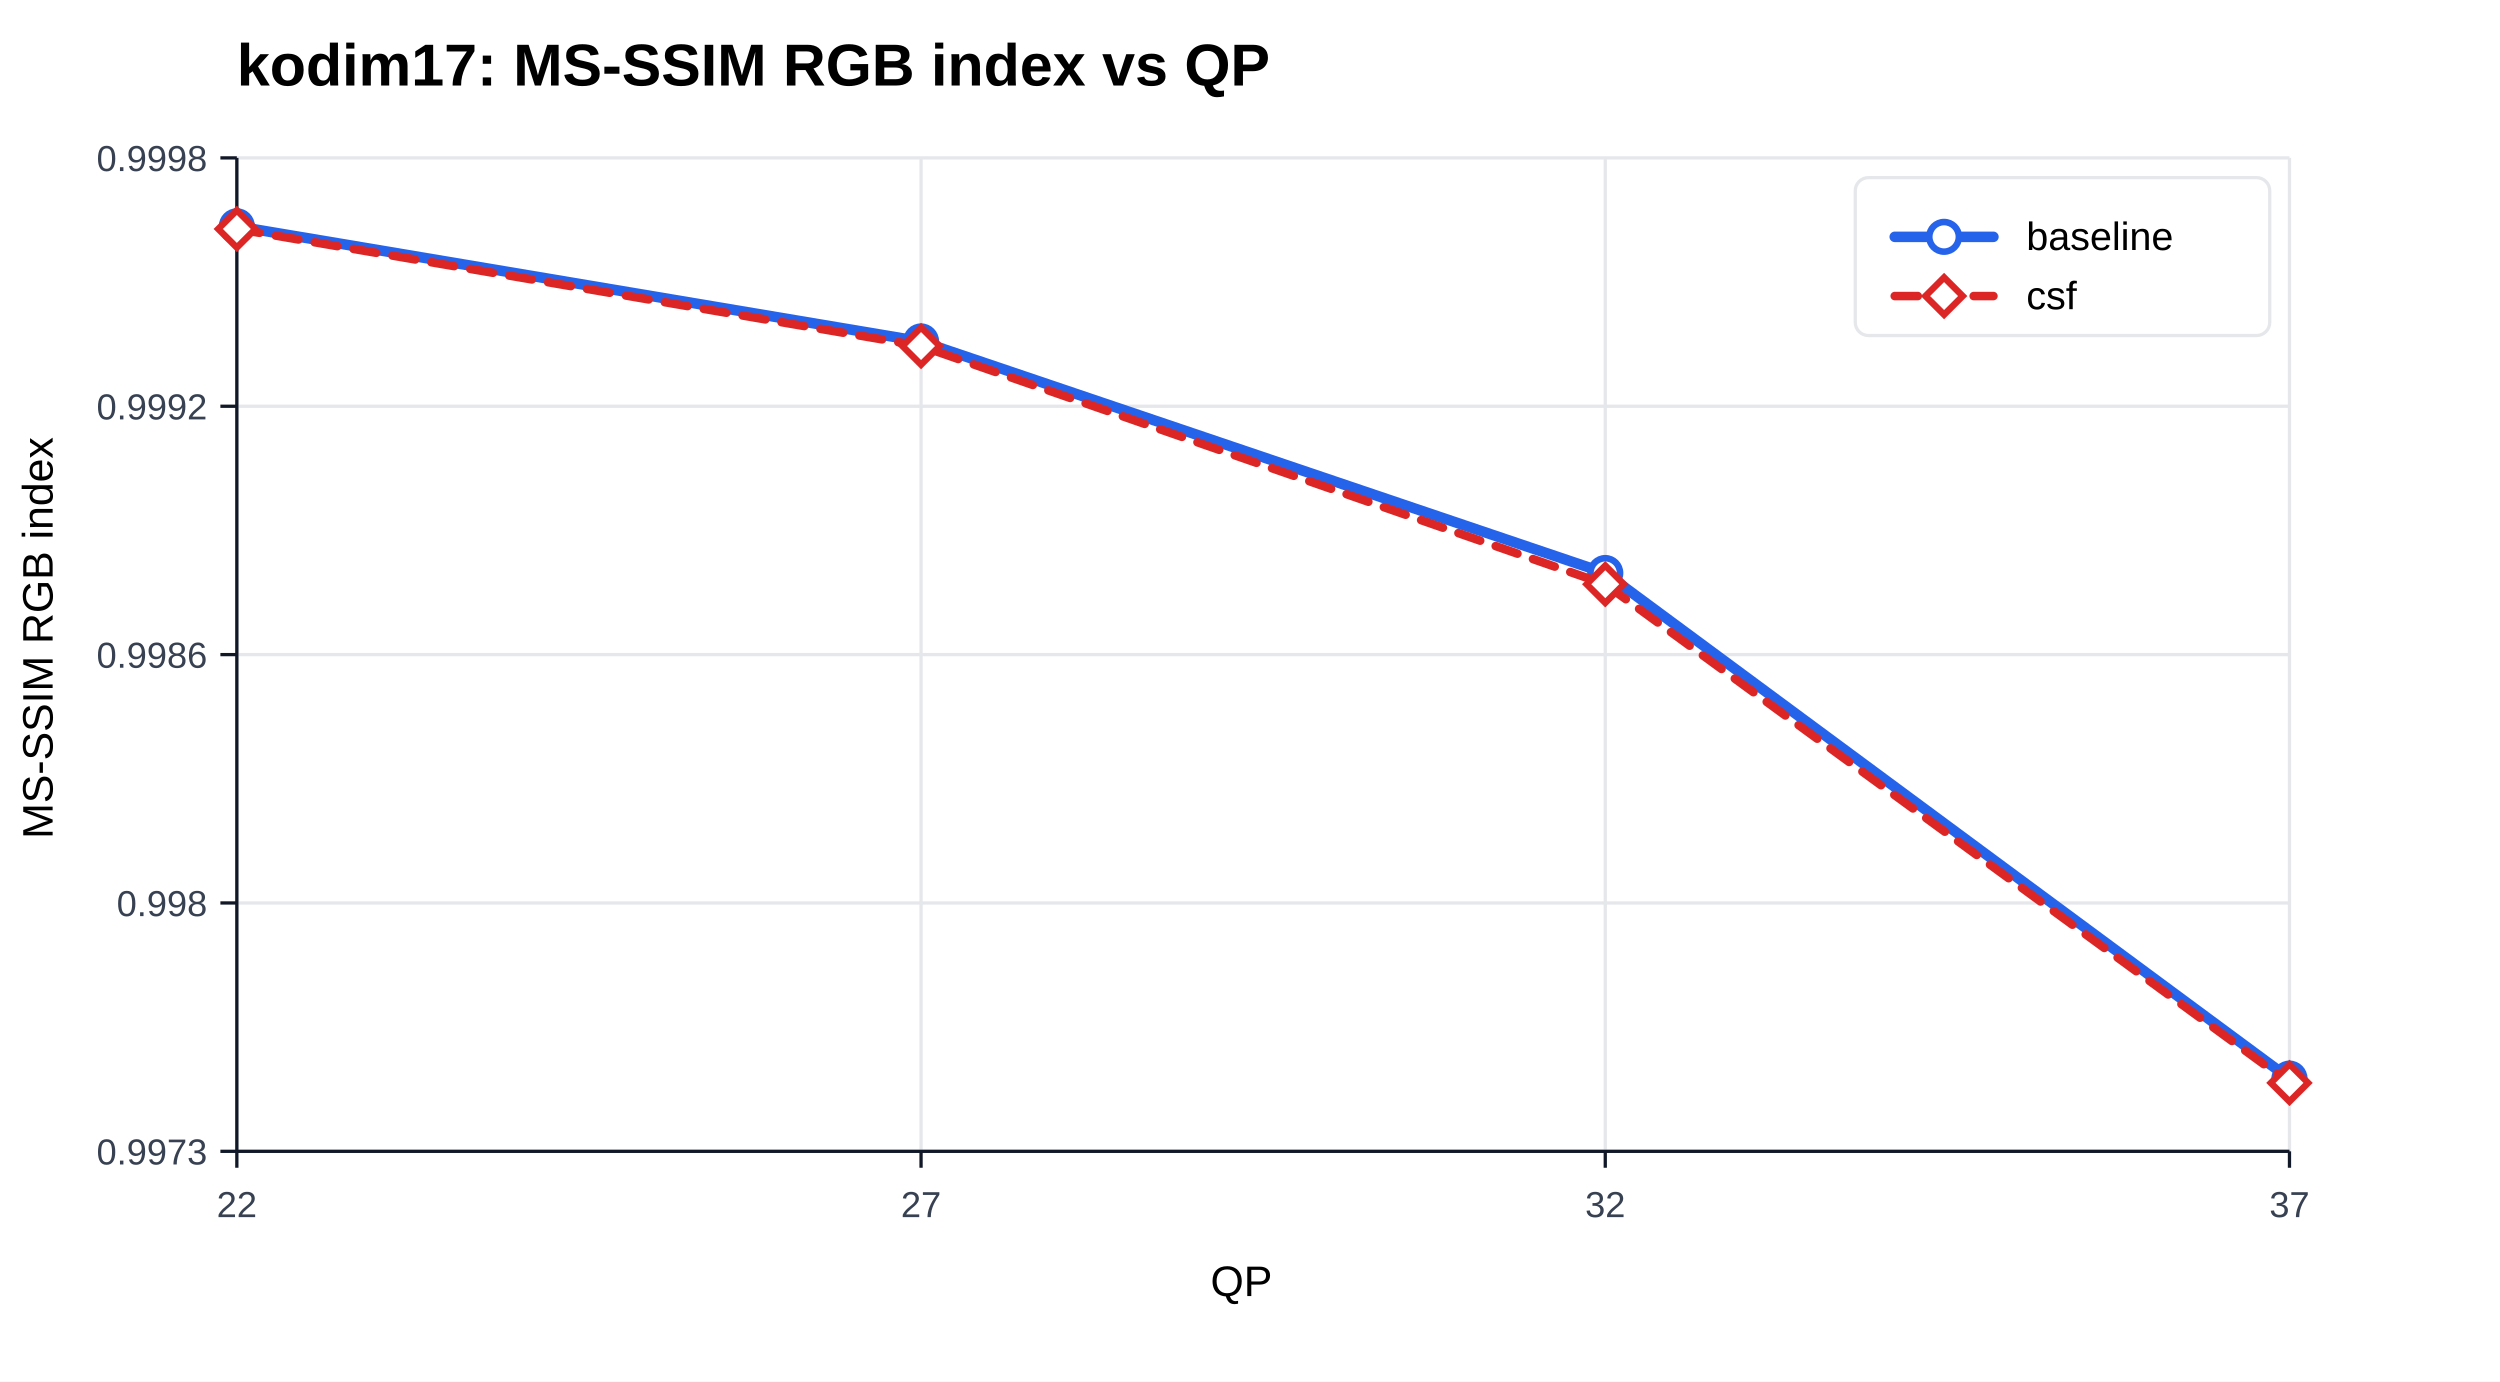
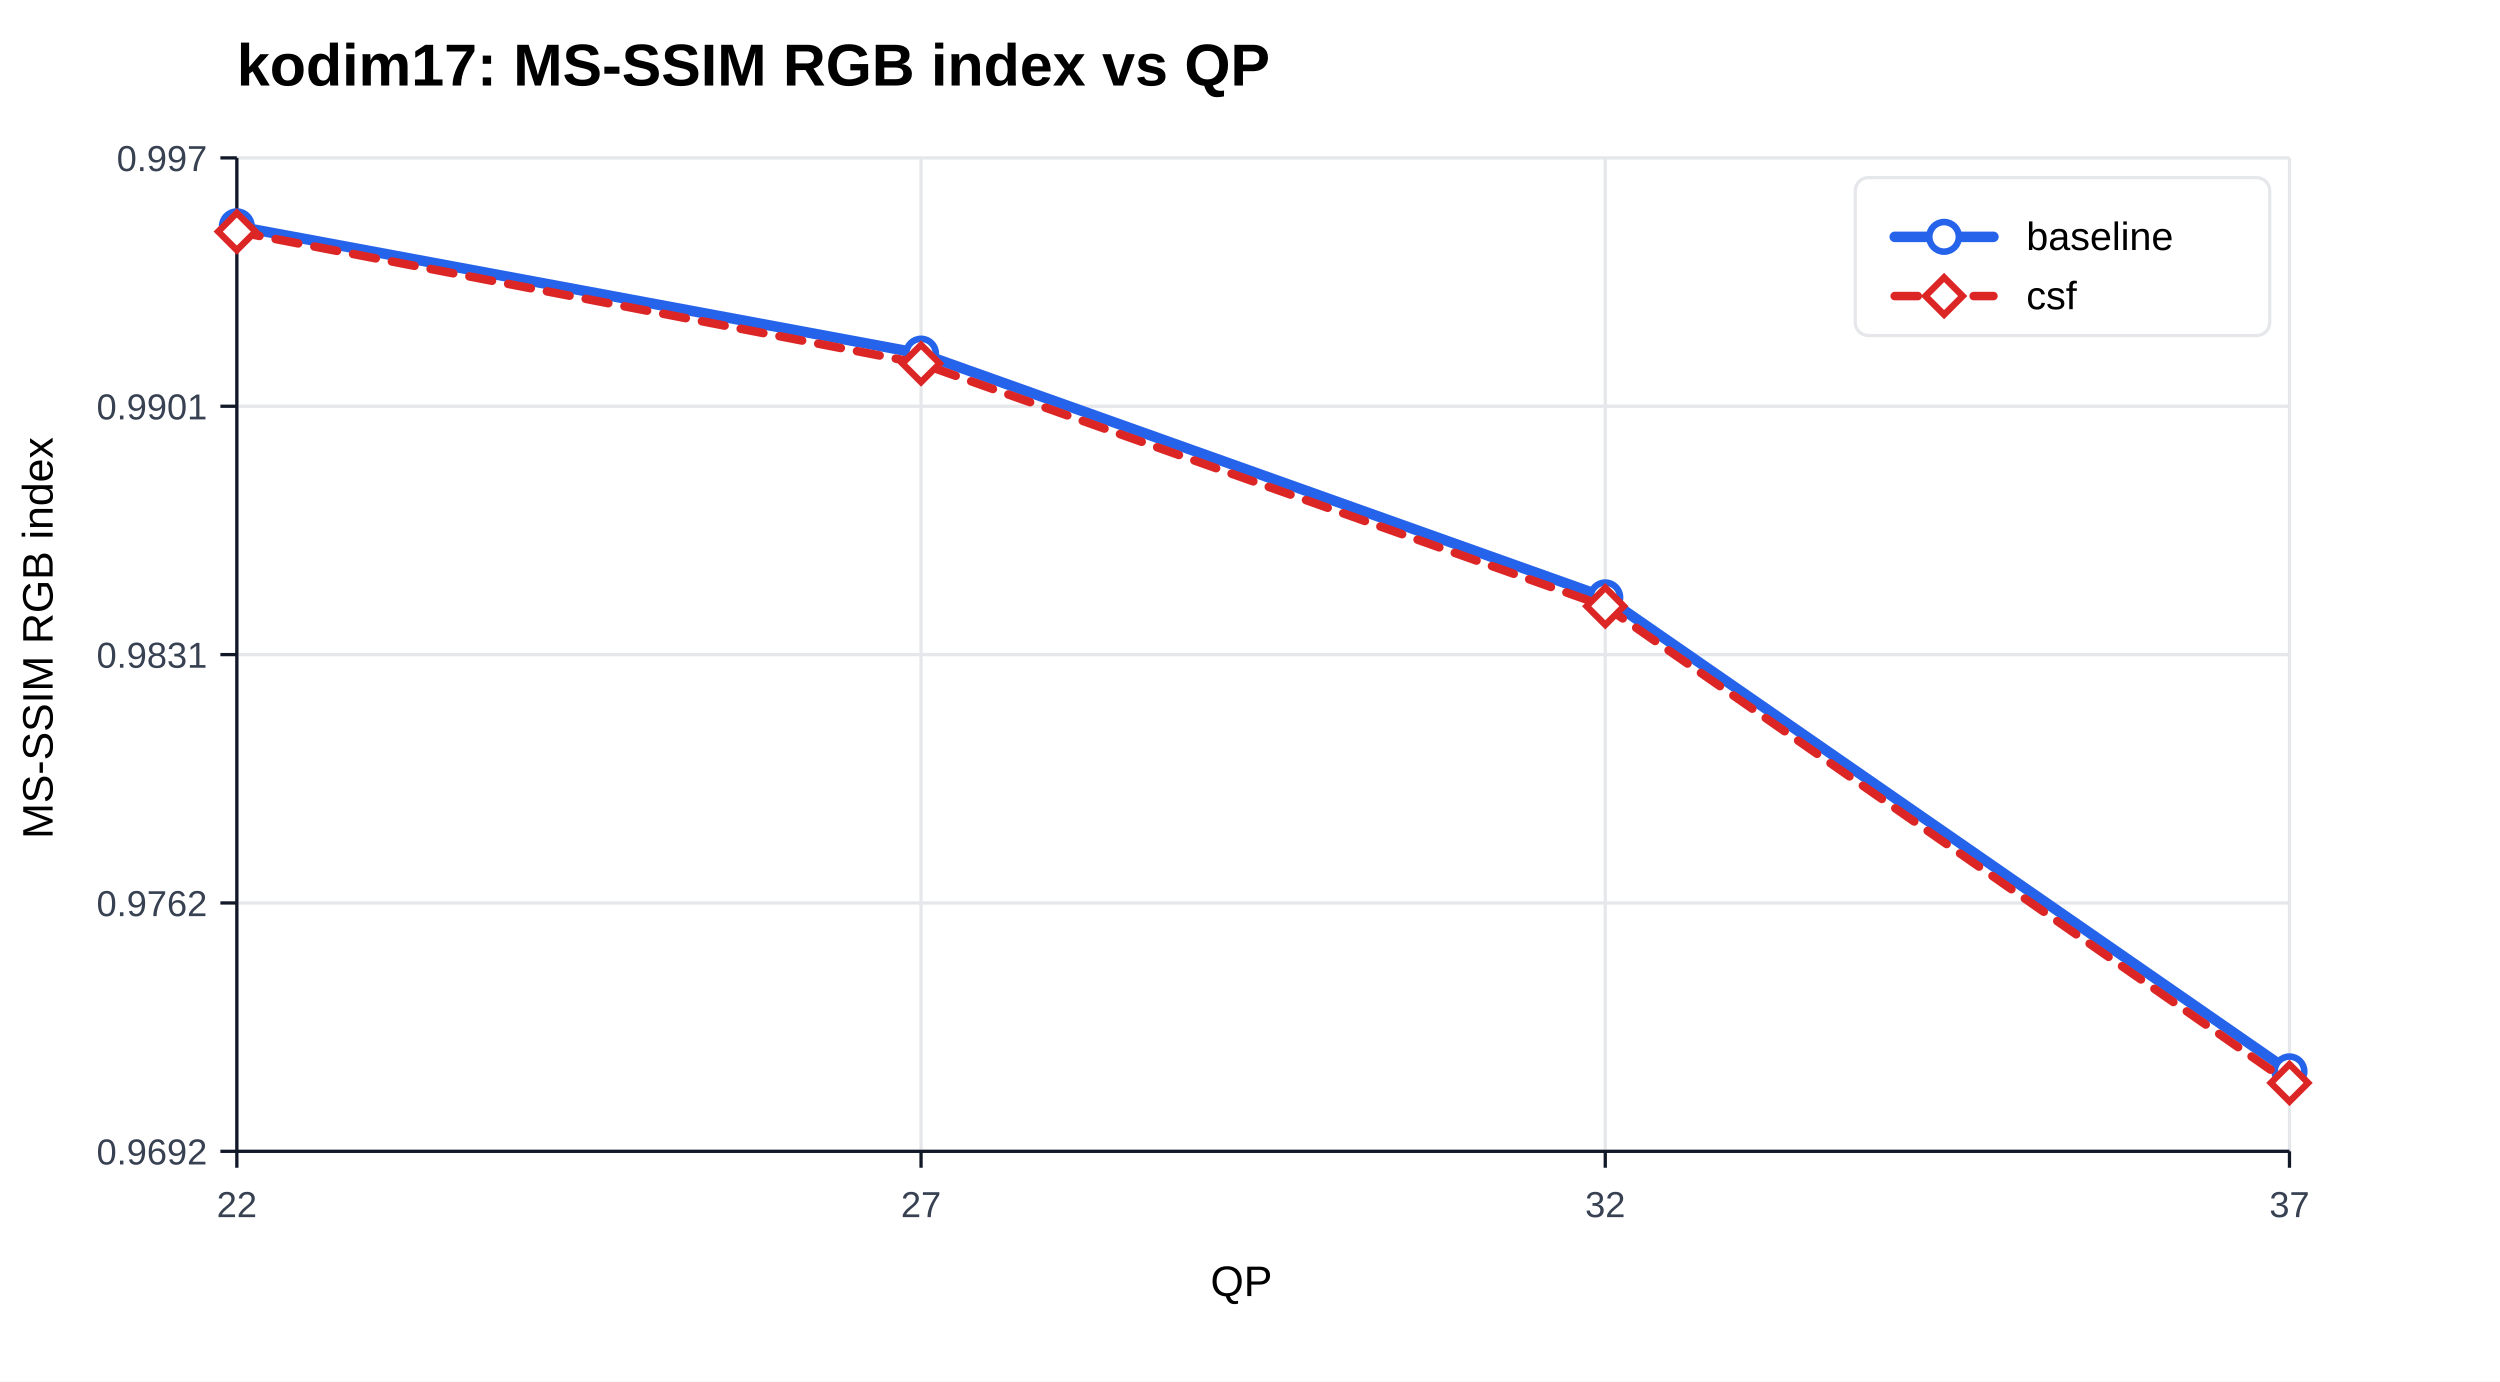
<svg xmlns="http://www.w3.org/2000/svg" width="760" height="420" viewBox="0 0 760 420">
  <rect width="100%" height="100%" fill="#ffffff" />
  <text x="72" y="26" font-family="Arial" font-size="18" font-weight="700">kodim17: MS-SSIM RGB index vs QP</text>
  <line x1="72.0" y1="48" x2="72.0" y2="350" stroke="#e5e7eb" stroke-width="1" />
  <line x1="280.0" y1="48" x2="280.0" y2="350" stroke="#e5e7eb" stroke-width="1" />
  <line x1="488.0" y1="48" x2="488.0" y2="350" stroke="#e5e7eb" stroke-width="1" />
  <line x1="696.0" y1="48" x2="696.0" y2="350" stroke="#e5e7eb" stroke-width="1" />
  <line x1="72" y1="350.0" x2="696" y2="350.0" stroke="#e5e7eb" stroke-width="1" />
  <line x1="72" y1="274.5" x2="696" y2="274.5" stroke="#e5e7eb" stroke-width="1" />
  <line x1="72" y1="199.0" x2="696" y2="199.0" stroke="#e5e7eb" stroke-width="1" />
  <line x1="72" y1="123.5" x2="696" y2="123.5" stroke="#e5e7eb" stroke-width="1" />
  <line x1="72" y1="48.0" x2="696" y2="48.0" stroke="#e5e7eb" stroke-width="1" />
  <line x1="72" y1="350" x2="696" y2="350" stroke="#111827" />
  <line x1="72" y1="48" x2="72" y2="350" stroke="#111827" />
  <text x="368" y="394" font-family="Arial" font-size="13">QP</text>
  <text x="16" y="255" font-family="Arial" font-size="13" transform="rotate(-90 16,255)">MS-SSIM RGB index</text>
  <line x1="72.0" y1="350" x2="72.0" y2="355" stroke="#111827" />
  <text x="72.0" y="370" font-family="Arial" font-size="11" fill="#374151" text-anchor="middle">22</text>
  <line x1="280.0" y1="350" x2="280.0" y2="355" stroke="#111827" />
  <text x="280.0" y="370" font-family="Arial" font-size="11" fill="#374151" text-anchor="middle">27</text>
  <line x1="488.0" y1="350" x2="488.0" y2="355" stroke="#111827" />
  <text x="488.0" y="370" font-family="Arial" font-size="11" fill="#374151" text-anchor="middle">32</text>
  <line x1="696.0" y1="350" x2="696.0" y2="355" stroke="#111827" />
  <text x="696.0" y="370" font-family="Arial" font-size="11" fill="#374151" text-anchor="middle">37</text>
  <line x1="67" y1="350.0" x2="72" y2="350.0" stroke="#111827" />
-   <text x="63" y="354.0" font-family="Arial" font-size="11" fill="#374151" text-anchor="end">0.9973</text>
+   <text x="63" y="354.0" font-family="Arial" font-size="11" fill="#374151" text-anchor="end">0.9692</text>
  <line x1="67" y1="274.5" x2="72" y2="274.5" stroke="#111827" />
-   <text x="63" y="278.5" font-family="Arial" font-size="11" fill="#374151" text-anchor="end">0.998</text>
+   <text x="63" y="278.5" font-family="Arial" font-size="11" fill="#374151" text-anchor="end">0.9762</text>
  <line x1="67" y1="199.0" x2="72" y2="199.0" stroke="#111827" />
-   <text x="63" y="203.0" font-family="Arial" font-size="11" fill="#374151" text-anchor="end">0.9986</text>
+   <text x="63" y="203.0" font-family="Arial" font-size="11" fill="#374151" text-anchor="end">0.9831</text>
  <line x1="67" y1="123.5" x2="72" y2="123.5" stroke="#111827" />
-   <text x="63" y="127.5" font-family="Arial" font-size="11" fill="#374151" text-anchor="end">0.9992</text>
+   <text x="63" y="127.5" font-family="Arial" font-size="11" fill="#374151" text-anchor="end">0.9901</text>
  <line x1="67" y1="48.0" x2="72" y2="48.0" stroke="#111827" />
-   <text x="63" y="52.0" font-family="Arial" font-size="11" fill="#374151" text-anchor="end">0.9998</text>
-   <polyline fill="none" stroke="#2563eb" stroke-width="3.2" stroke-linecap="round" stroke-linejoin="round" points="72.0,68.8 280.0,103.8 488.0,174.2 696.0,327.9" />
+   <text x="63" y="52.0" font-family="Arial" font-size="11" fill="#374151" text-anchor="end">0.997</text>
+   <polyline fill="none" stroke="#2563eb" stroke-width="3.2" stroke-linecap="round" stroke-linejoin="round" points="72.0,68.8 280.0,107.5 488.0,181.6 696.0,325.7" />
  <circle cx="72.0" cy="68.8" r="4.5" fill="#ffffff" stroke="#2563eb" stroke-width="2" />
-   <circle cx="280.0" cy="103.8" r="4.5" fill="#ffffff" stroke="#2563eb" stroke-width="2" />
-   <circle cx="488.0" cy="174.2" r="4.5" fill="#ffffff" stroke="#2563eb" stroke-width="2" />
-   <circle cx="696.0" cy="327.9" r="4.5" fill="#ffffff" stroke="#2563eb" stroke-width="2" />
-   <polyline fill="none" stroke="#dc2626" stroke-width="2.6" stroke-linecap="round" stroke-linejoin="round" stroke-dasharray="7 5" points="72.0,69.6 280.0,105.2 488.0,177.6 696.0,329.2" />
-   <rect x="68.0" y="65.6" width="8" height="8" transform="rotate(45 72.0 69.6)" fill="#ffffff" stroke="#dc2626" stroke-width="2" />
-   <rect x="276.0" y="101.2" width="8" height="8" transform="rotate(45 280.0 105.2)" fill="#ffffff" stroke="#dc2626" stroke-width="2" />
-   <rect x="484.0" y="173.6" width="8" height="8" transform="rotate(45 488.0 177.6)" fill="#ffffff" stroke="#dc2626" stroke-width="2" />
+   <circle cx="280.0" cy="107.5" r="4.5" fill="#ffffff" stroke="#2563eb" stroke-width="2" />
+   <circle cx="488.0" cy="181.6" r="4.5" fill="#ffffff" stroke="#2563eb" stroke-width="2" />
+   <circle cx="696.0" cy="325.7" r="4.5" fill="#ffffff" stroke="#2563eb" stroke-width="2" />
+   <polyline fill="none" stroke="#dc2626" stroke-width="2.6" stroke-linecap="round" stroke-linejoin="round" stroke-dasharray="7 5" points="72.0,70.4 280.0,110.5 488.0,184.3 696.0,329.2" />
+   <rect x="68.0" y="66.4" width="8" height="8" transform="rotate(45 72.0 70.4)" fill="#ffffff" stroke="#dc2626" stroke-width="2" />
+   <rect x="276.0" y="106.5" width="8" height="8" transform="rotate(45 280.0 110.5)" fill="#ffffff" stroke="#dc2626" stroke-width="2" />
+   <rect x="484.0" y="180.3" width="8" height="8" transform="rotate(45 488.0 184.3)" fill="#ffffff" stroke="#dc2626" stroke-width="2" />
  <rect x="692.0" y="325.2" width="8" height="8" transform="rotate(45 696.0 329.2)" fill="#ffffff" stroke="#dc2626" stroke-width="2" />
  <rect x="564" y="54" width="126" height="48" rx="4" fill="#ffffff" stroke="#e5e7eb" />
  <line x1="576" y1="72" x2="606" y2="72" stroke="#2563eb" stroke-width="3.2" stroke-linecap="round" />
  <circle cx="591.0" cy="72.0" r="4.5" fill="#ffffff" stroke="#2563eb" stroke-width="2" />
  <text x="616" y="76" font-family="Arial" font-size="12">baseline</text>
  <line x1="576" y1="90" x2="606" y2="90" stroke="#dc2626" stroke-width="2.6" stroke-linecap="round" stroke-dasharray="7 5" />
  <rect x="587.0" y="86.0" width="8" height="8" transform="rotate(45 591.0 90.0)" fill="#ffffff" stroke="#dc2626" stroke-width="2" />
  <text x="616" y="94" font-family="Arial" font-size="12">csf</text>
</svg>
